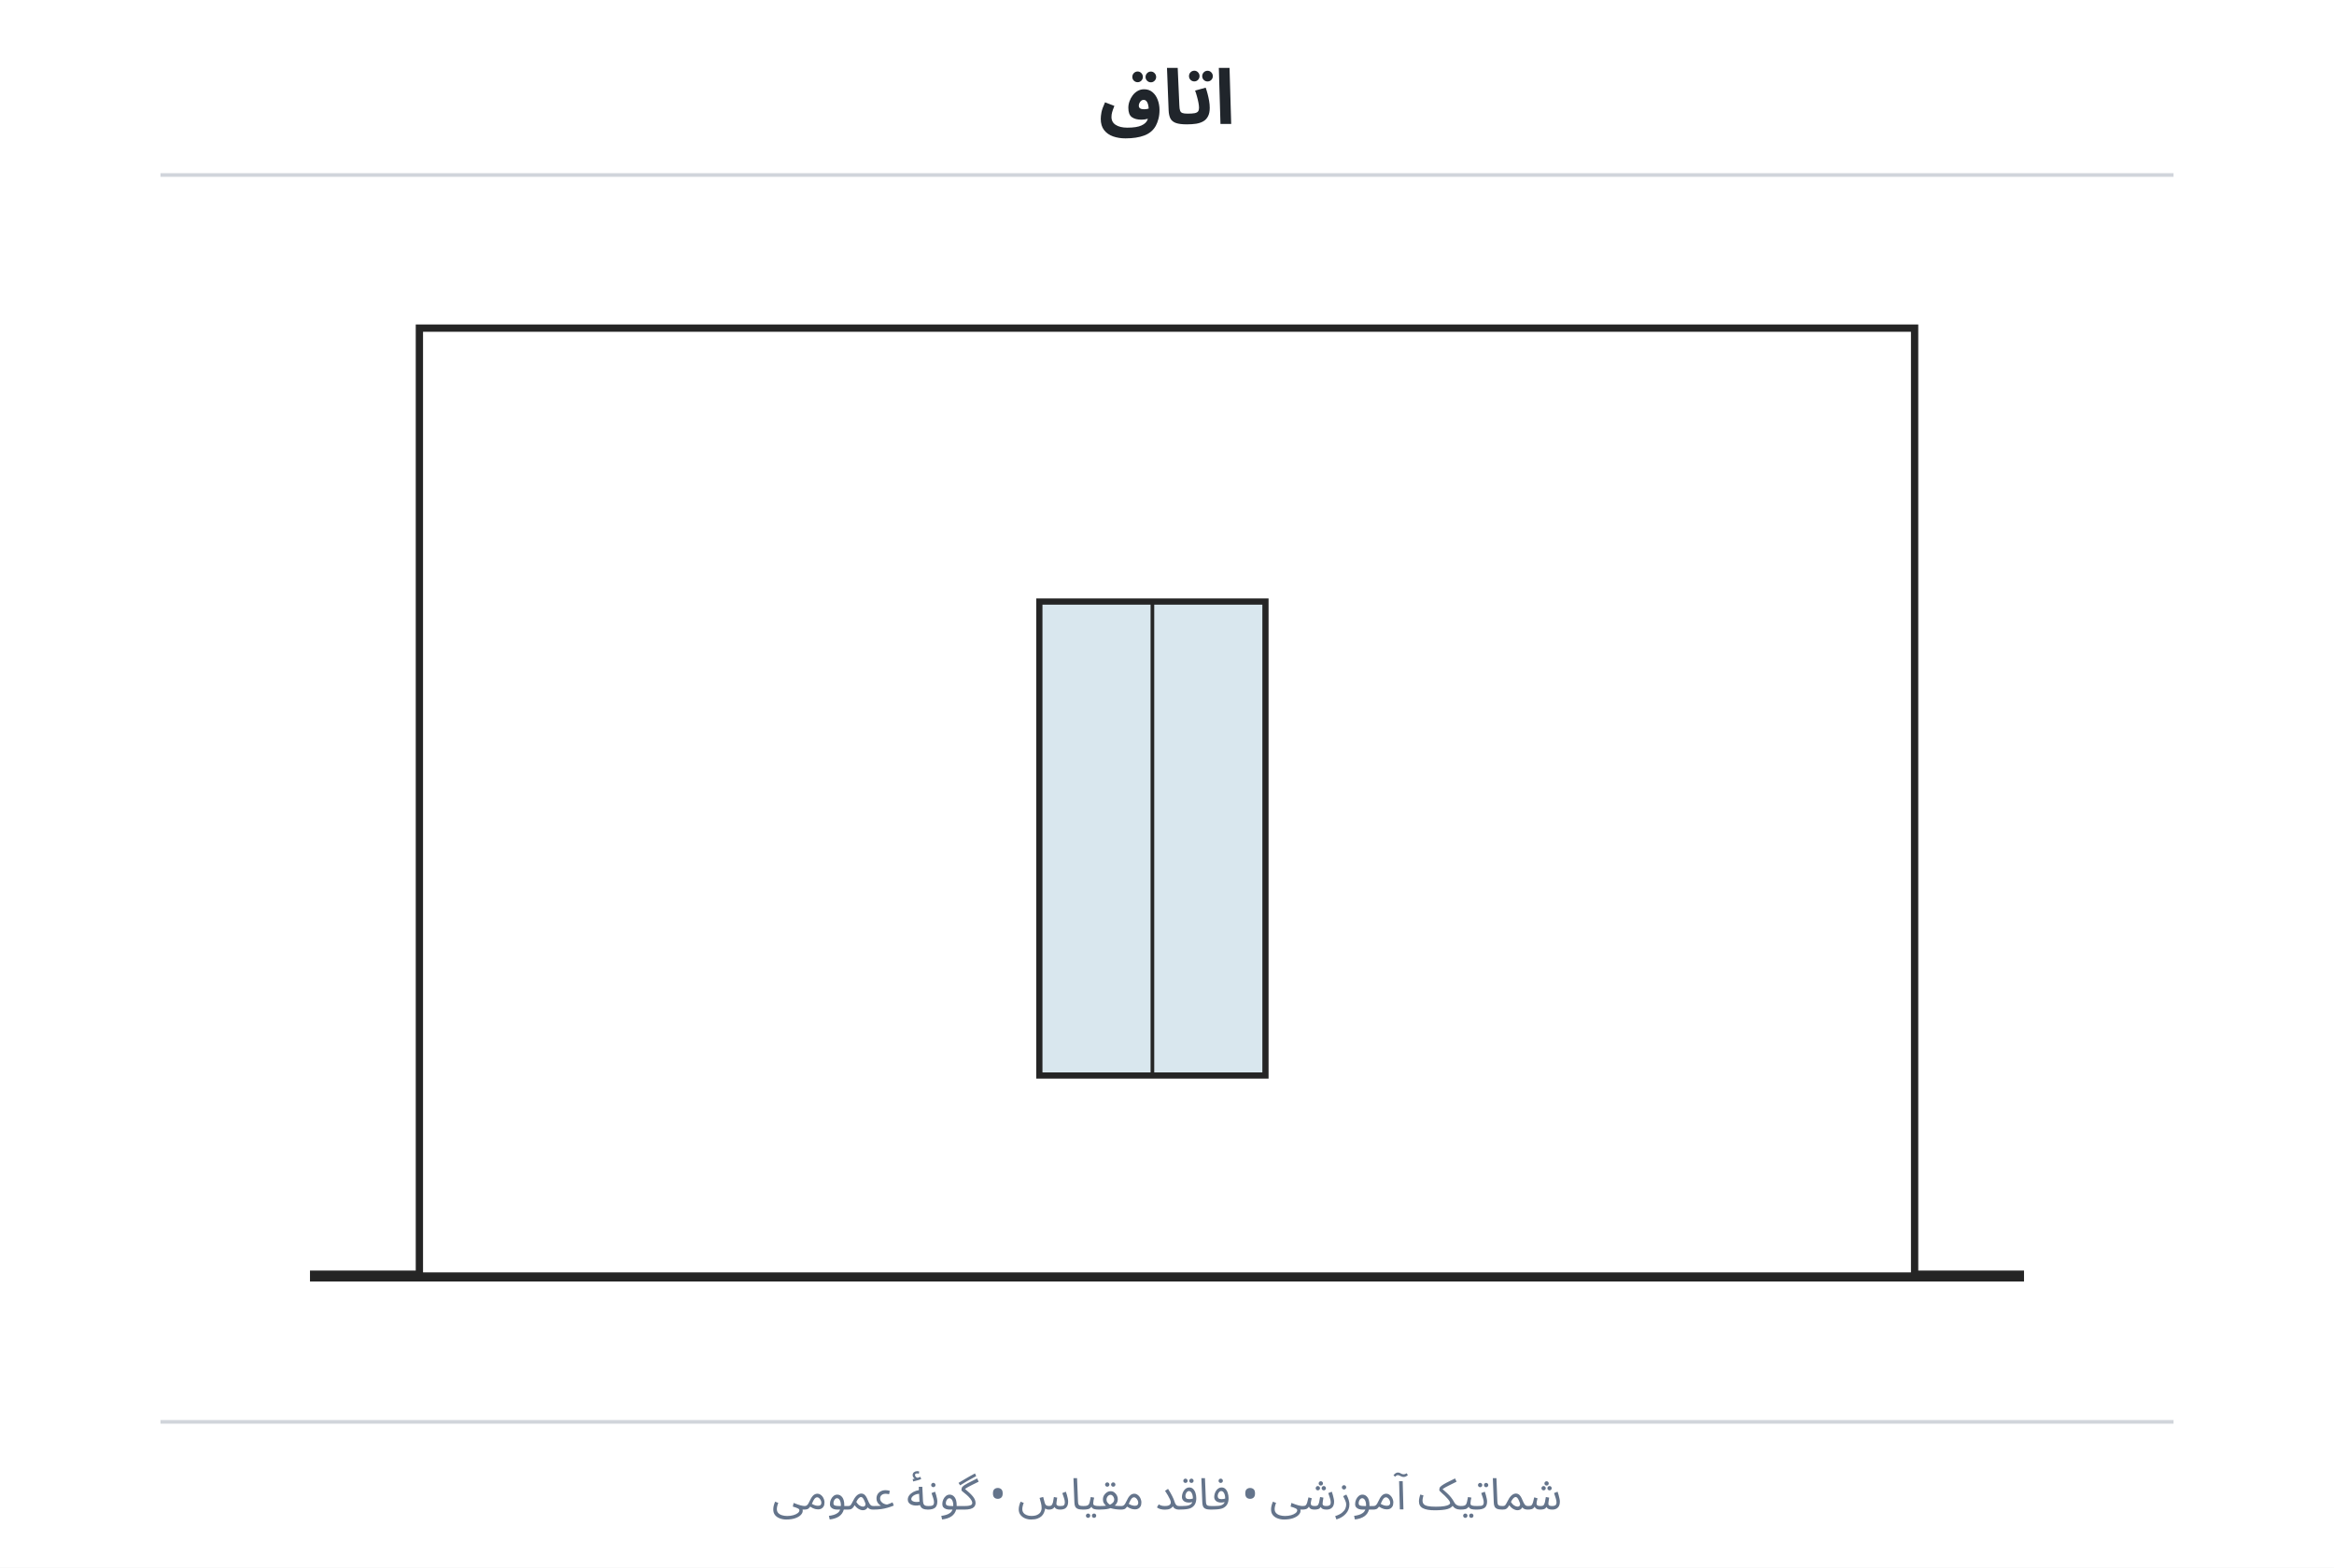
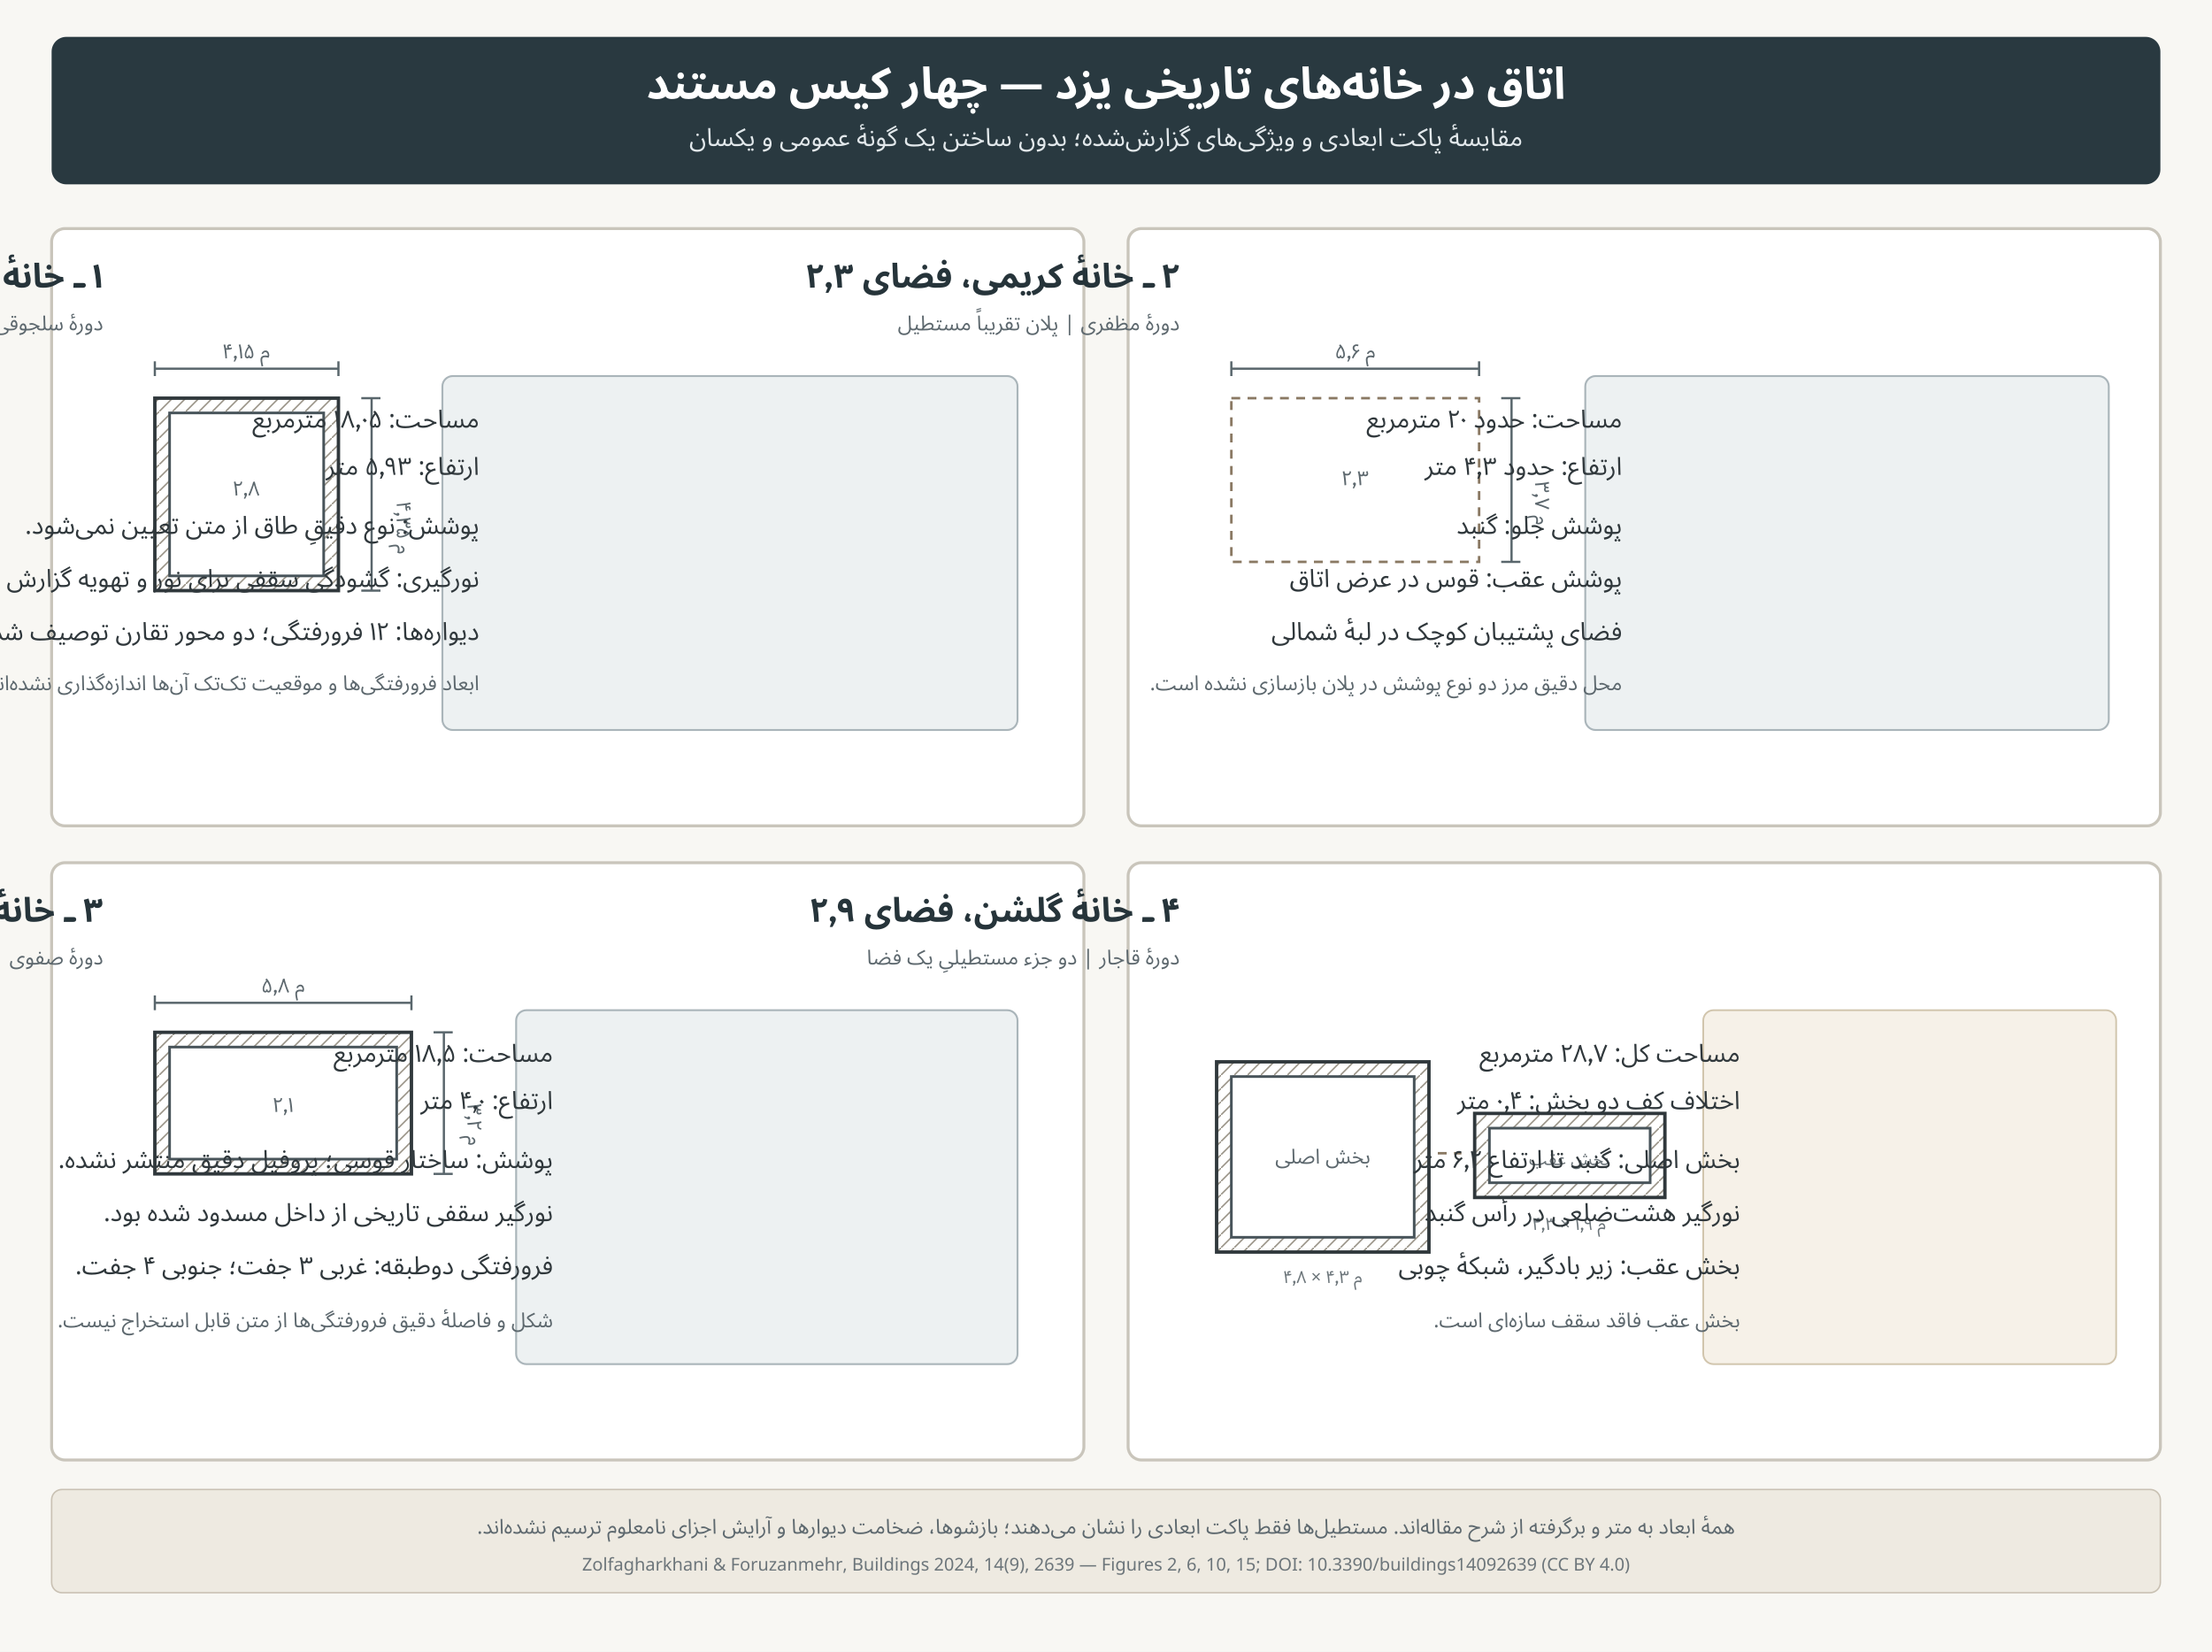
- <svg xmlns="http://www.w3.org/2000/svg" width="640" height="430" viewBox="0 0 640 430" role="img" aria-labelledby="ttl dsc">
+ <svg xmlns="http://www.w3.org/2000/svg" width="1500" height="1120" viewBox="0 0 1500 1120" role="img" aria-labelledby="t d">
  <defs>
-     <pattern id="hatch" width="8" height="8" patternUnits="userSpaceOnUse">
-       <path d="M0 8 L8 0" stroke="#9ca3af" stroke-width=".8" />
+     <pattern id="cut" width="9" height="9" patternUnits="userSpaceOnUse">
+       <path d="M0 9L9 0" stroke="#9a9488" stroke-width="1" />
    </pattern>
+     <style>
+   .bg{fill:#f8f7f3}.panel{fill:#fff;stroke:#c9c5bb;stroke-width:2}
+   .title{font-family:Vazirmatn,'Noto Sans Arabic',sans-serif;font-size:30px;font-weight:700;fill:#20282d}
+   .subtitle{font-family:Vazirmatn,'Noto Sans Arabic',sans-serif;font-size:17px;fill:#4d5960}
+   .h2{font-family:Vazirmatn,'Noto Sans Arabic',sans-serif;font-size:23px;font-weight:700;fill:#26343a}
+   .body{font-family:Vazirmatn,'Noto Sans Arabic',sans-serif;font-size:17px;fill:#30383c}
+   .small{font-family:Vazirmatn,'Noto Sans Arabic',sans-serif;font-size:14px;fill:#5d686e}
+   .tiny{font-family:Vazirmatn,'Noto Sans Arabic',sans-serif;font-size:12px;fill:#6c757a}
+   .wall{fill:url(#cut);stroke:#30383c;stroke-width:2.3}
+   .room{fill:#fff;stroke:#48545a;stroke-width:1.8}
+   .dim{stroke:#59666c;stroke-width:1.5;fill:none}
+   .case{fill:#edf1f2;stroke:#aab5ba;stroke-width:1.3}
+   .fact{fill:#f6f1e8;stroke:#d1c5ad;stroke-width:1.2}
+   .dash{stroke:#8a7963;stroke-width:1.7;stroke-dasharray:6 5;fill:none}
+  </style>
  </defs>
-   <rect width="640" height="430" fill="#fff" />
-   <text x="320" y="34" text-anchor="middle" direction="rtl" font-family="Vazirmatn, Noto Sans Arabic, sans-serif" font-size="21" font-weight="600" fill="#20252b">اتاق</text>
-   <line x1="44" y1="48" x2="596" y2="48" stroke="#d1d5db" />
-   <line x1="85" y1="350" x2="555" y2="350" stroke="#252525" stroke-width="3" />
-   <rect x="115" y="90" width="410" height="260" rx="0" fill="#fff" stroke="#252525" stroke-width="2" />
-   <rect x="285" y="165" width="62" height="130" rx="0" fill="#d9e7ee" stroke="#252525" stroke-width="1.7" />
-   <line x1="316" y1="165" x2="316" y2="295" stroke="#252525" stroke-width="1" />
-   <line x1="44" y1="390" x2="596" y2="390" stroke="#d1d5db" />
-   <text x="320" y="414" text-anchor="middle" direction="rtl" font-family="Vazirmatn, Noto Sans Arabic, sans-serif" font-size="12" fill="#64748b">شماتیک آموزشی • فاقد مقیاس • گونهٔ عمومی</text>
+   <rect width="1500" height="1120" class="bg" />
+   <rect x="35" y="25" width="1430" height="100" rx="10" fill="#293940" />
+   <text x="750" y="67" text-anchor="middle" direction="rtl" class="title" style="fill:#fff">اتاق در خانه‌های تاریخی یزد — چهار کیس مستند</text>
+   <text x="750" y="99" text-anchor="middle" direction="rtl" class="subtitle" style="fill:#e2e8eb">مقایسهٔ پاکت ابعادی و ویژگی‌های گزارش‌شده؛ بدون ساختن یک گونهٔ عمومی و یکسان</text>
+   <rect x="35" y="155" width="700" height="405" rx="9" class="panel" />
+   <text x="70" y="195" class="h2" direction="rtl">۱ ـ خانهٔ طاق‌بلندها، فضای ۲٫۸</text>
+   <text x="70" y="224" class="small" direction="rtl">دورهٔ سلجوقی | پلان مستطیل گزارش‌شده</text>
+   <rect x="105" y="270" width="124.5" height="130.5" class="wall" />
+   <rect x="115" y="280" width="104.5" height="110.5" class="room" />
+   <text x="167" y="336" text-anchor="middle" class="small" direction="rtl">۲٫۸</text>
+   <path d="M105 255V245 M229.5 255V245 M105 250H229.5" class="dim" />
+   <text x="167" y="243" text-anchor="middle" class="small">۴٫۱۵ م</text>
+   <path d="M245 270H258 M245 400.5H258 M252 270V400.5" class="dim" />
+   <text x="269" y="340" class="small" transform="rotate(90 269 340)">۴٫۳۵ م</text>
+   <rect x="300" y="255" width="390" height="240" rx="7" class="case" />
+   <text x="325" y="290" class="body" direction="rtl">مساحت: ۱۸٫۰۵ مترمربع</text>
+   <text x="325" y="322" class="body" direction="rtl">ارتفاع: ۵٫۹۳ متر</text>
+   <text x="325" y="362" class="body" direction="rtl">پوشش: نوع دقیقِ طاق از متن تعیین نمی‌شود.</text>
+   <text x="325" y="398" class="body" direction="rtl">نورگیری: گشودگی سقفی برای نور و تهویه گزارش شده.</text>
+   <text x="325" y="434" class="body" direction="rtl">دیواره‌ها: ۱۲ فرورفتگی؛ دو محور تقارن توصیف شده.</text>
+   <text x="325" y="468" class="small" direction="rtl">ابعاد فرورفتگی‌ها و موقعیت تک‌تک آن‌ها اندازه‌گذاری نشده‌اند.</text>
+   <rect x="765" y="155" width="700" height="405" rx="9" class="panel" />
+   <text x="800" y="195" class="h2" direction="rtl">۲ ـ خانهٔ کریمی، فضای ۲٫۳</text>
+   <text x="800" y="224" class="small" direction="rtl">دورهٔ مظفری | پلان تقریباً مستطیل</text>
+   <rect x="835" y="270" width="168" height="111" class="dash" />
+   <text x="919" y="329" text-anchor="middle" class="small" direction="rtl">۲٫۳</text>
+   <path d="M835 255V245 M1003 255V245 M835 250H1003" class="dim" />
+   <text x="919" y="243" text-anchor="middle" class="small">۵٫۶ م</text>
+   <path d="M1018 270H1031 M1018 381H1031 M1025 270V381" class="dim" />
+   <text x="1041" y="326" class="small" transform="rotate(90 1041 326)">۳٫۷ م</text>
+   <rect x="1075" y="255" width="355" height="240" rx="7" class="case" />
+   <text x="1100" y="290" class="body" direction="rtl">مساحت: حدود ۲۰ مترمربع</text>
+   <text x="1100" y="322" class="body" direction="rtl">ارتفاع: حدود ۴٫۳ متر</text>
+   <text x="1100" y="362" class="body" direction="rtl">پوشش جلو: گنبد</text>
+   <text x="1100" y="398" class="body" direction="rtl">پوشش عقب: قوس در عرض اتاق</text>
+   <text x="1100" y="434" class="body" direction="rtl">فضای پشتیبان کوچک در لبهٔ شمالی</text>
+   <text x="1100" y="468" class="small" direction="rtl">محل دقیق مرز دو نوع پوشش در پلان بازسازی نشده است.</text>
+   <rect x="35" y="585" width="700" height="405" rx="9" class="panel" />
+   <text x="70" y="625" class="h2" direction="rtl">۳ ـ خانهٔ نادب، اتاق ۲٫۱</text>
+   <text x="70" y="654" class="small" direction="rtl">دورهٔ صفوی | پلان مستطیل</text>
+   <rect x="105" y="700" width="174" height="96" class="wall" />
+   <rect x="115" y="710" width="154" height="76" class="room" />
+   <text x="192" y="754" text-anchor="middle" class="small" direction="rtl">۲٫۱</text>
+   <path d="M105 685V675 M279 685V675 M105 680H279" class="dim" />
+   <text x="192" y="673" text-anchor="middle" class="small">۵٫۸ م</text>
+   <path d="M294 700H307 M294 796H307 M301 700V796" class="dim" />
+   <text x="317" y="748" class="small" transform="rotate(90 317 748)">۳٫۲ م</text>
+   <rect x="350" y="685" width="340" height="240" rx="7" class="case" />
+   <text x="375" y="720" class="body" direction="rtl">مساحت: ۱۸٫۵ مترمربع</text>
+   <text x="375" y="752" class="body" direction="rtl">ارتفاع: ۴٫۰ متر</text>
+   <text x="375" y="792" class="body" direction="rtl">پوشش: ساختار قوسی؛ پروفیل دقیق منتشر نشده.</text>
+   <text x="375" y="828" class="body" direction="rtl">نورگیر سقفی تاریخی از داخل مسدود شده بود.</text>
+   <text x="375" y="864" class="body" direction="rtl">فرورفتگی دوطبقه: غربی ۳ جفت؛ جنوبی ۴ جفت.</text>
+   <text x="375" y="900" class="small" direction="rtl">شکل و فاصلهٔ دقیق فرورفتگی‌ها از متن قابل استخراج نیست.</text>
+   <rect x="765" y="585" width="700" height="405" rx="9" class="panel" />
+   <text x="800" y="625" class="h2" direction="rtl">۴ ـ خانهٔ گلشن، فضای ۲٫۹</text>
+   <text x="800" y="654" class="small" direction="rtl">دورهٔ قاجار | دو جزء مستطیلیِ یک فضا</text>
+   <rect x="825" y="720" width="144" height="129" class="wall" />
+   <rect x="835" y="730" width="124" height="109" class="room" />
+   <text x="897" y="789" text-anchor="middle" class="small" direction="rtl">بخش اصلی</text>
+   <text x="897" y="870" text-anchor="middle" class="tiny">۴٫۸ × ۴٫۳ م</text>
+   <rect x="1000" y="755" width="129" height="57" class="wall" />
+   <rect x="1010" y="765" width="109" height="37" class="room" />
+   <text x="1064" y="790" text-anchor="middle" class="tiny" direction="rtl">بخش عقب</text>
+   <text x="1064" y="834" text-anchor="middle" class="tiny">۴٫۳ × ۱٫۹ م</text>
+   <path d="M975 782H991" class="dash" />
+   <rect x="1155" y="685" width="280" height="240" rx="7" class="fact" />
+   <text x="1180" y="720" class="body" direction="rtl">مساحت کل: ۲۸٫۷ مترمربع</text>
+   <text x="1180" y="752" class="body" direction="rtl">اختلاف کف دو بخش: ۰٫۴ متر</text>
+   <text x="1180" y="792" class="body" direction="rtl">بخش اصلی: گنبد تا ارتفاع ۶٫۲ متر</text>
+   <text x="1180" y="828" class="body" direction="rtl">نورگیر هشت‌ضلعی در رأس گنبد</text>
+   <text x="1180" y="864" class="body" direction="rtl">بخش عقب: زیر بادگیر، شبکهٔ چوبی</text>
+   <text x="1180" y="900" class="small" direction="rtl">بخش عقب فاقد سقف سازه‌ای است.</text>
+   <rect x="35" y="1010" width="1430" height="70" rx="7" fill="#eeeae1" stroke="#c9c1b3" />
+   <text x="750" y="1040" text-anchor="middle" direction="rtl" class="small">همهٔ ابعاد به متر و برگرفته از شرح مقاله‌اند. مستطیل‌ها فقط پاکت ابعادی را نشان می‌دهند؛ بازشوها، ضخامت دیوارها و آرایش اجزای نامعلوم ترسیم نشده‌اند.</text>
+   <text x="750" y="1065" text-anchor="middle" direction="rtl" class="tiny">Zolfagharkhani &amp; Foruzanmehr, Buildings 2024, 14(9), 2639 — Figures 2, 6, 10, 15; DOI: 10.3390/buildings14092639 (CC BY 4.0)</text>
</svg>
